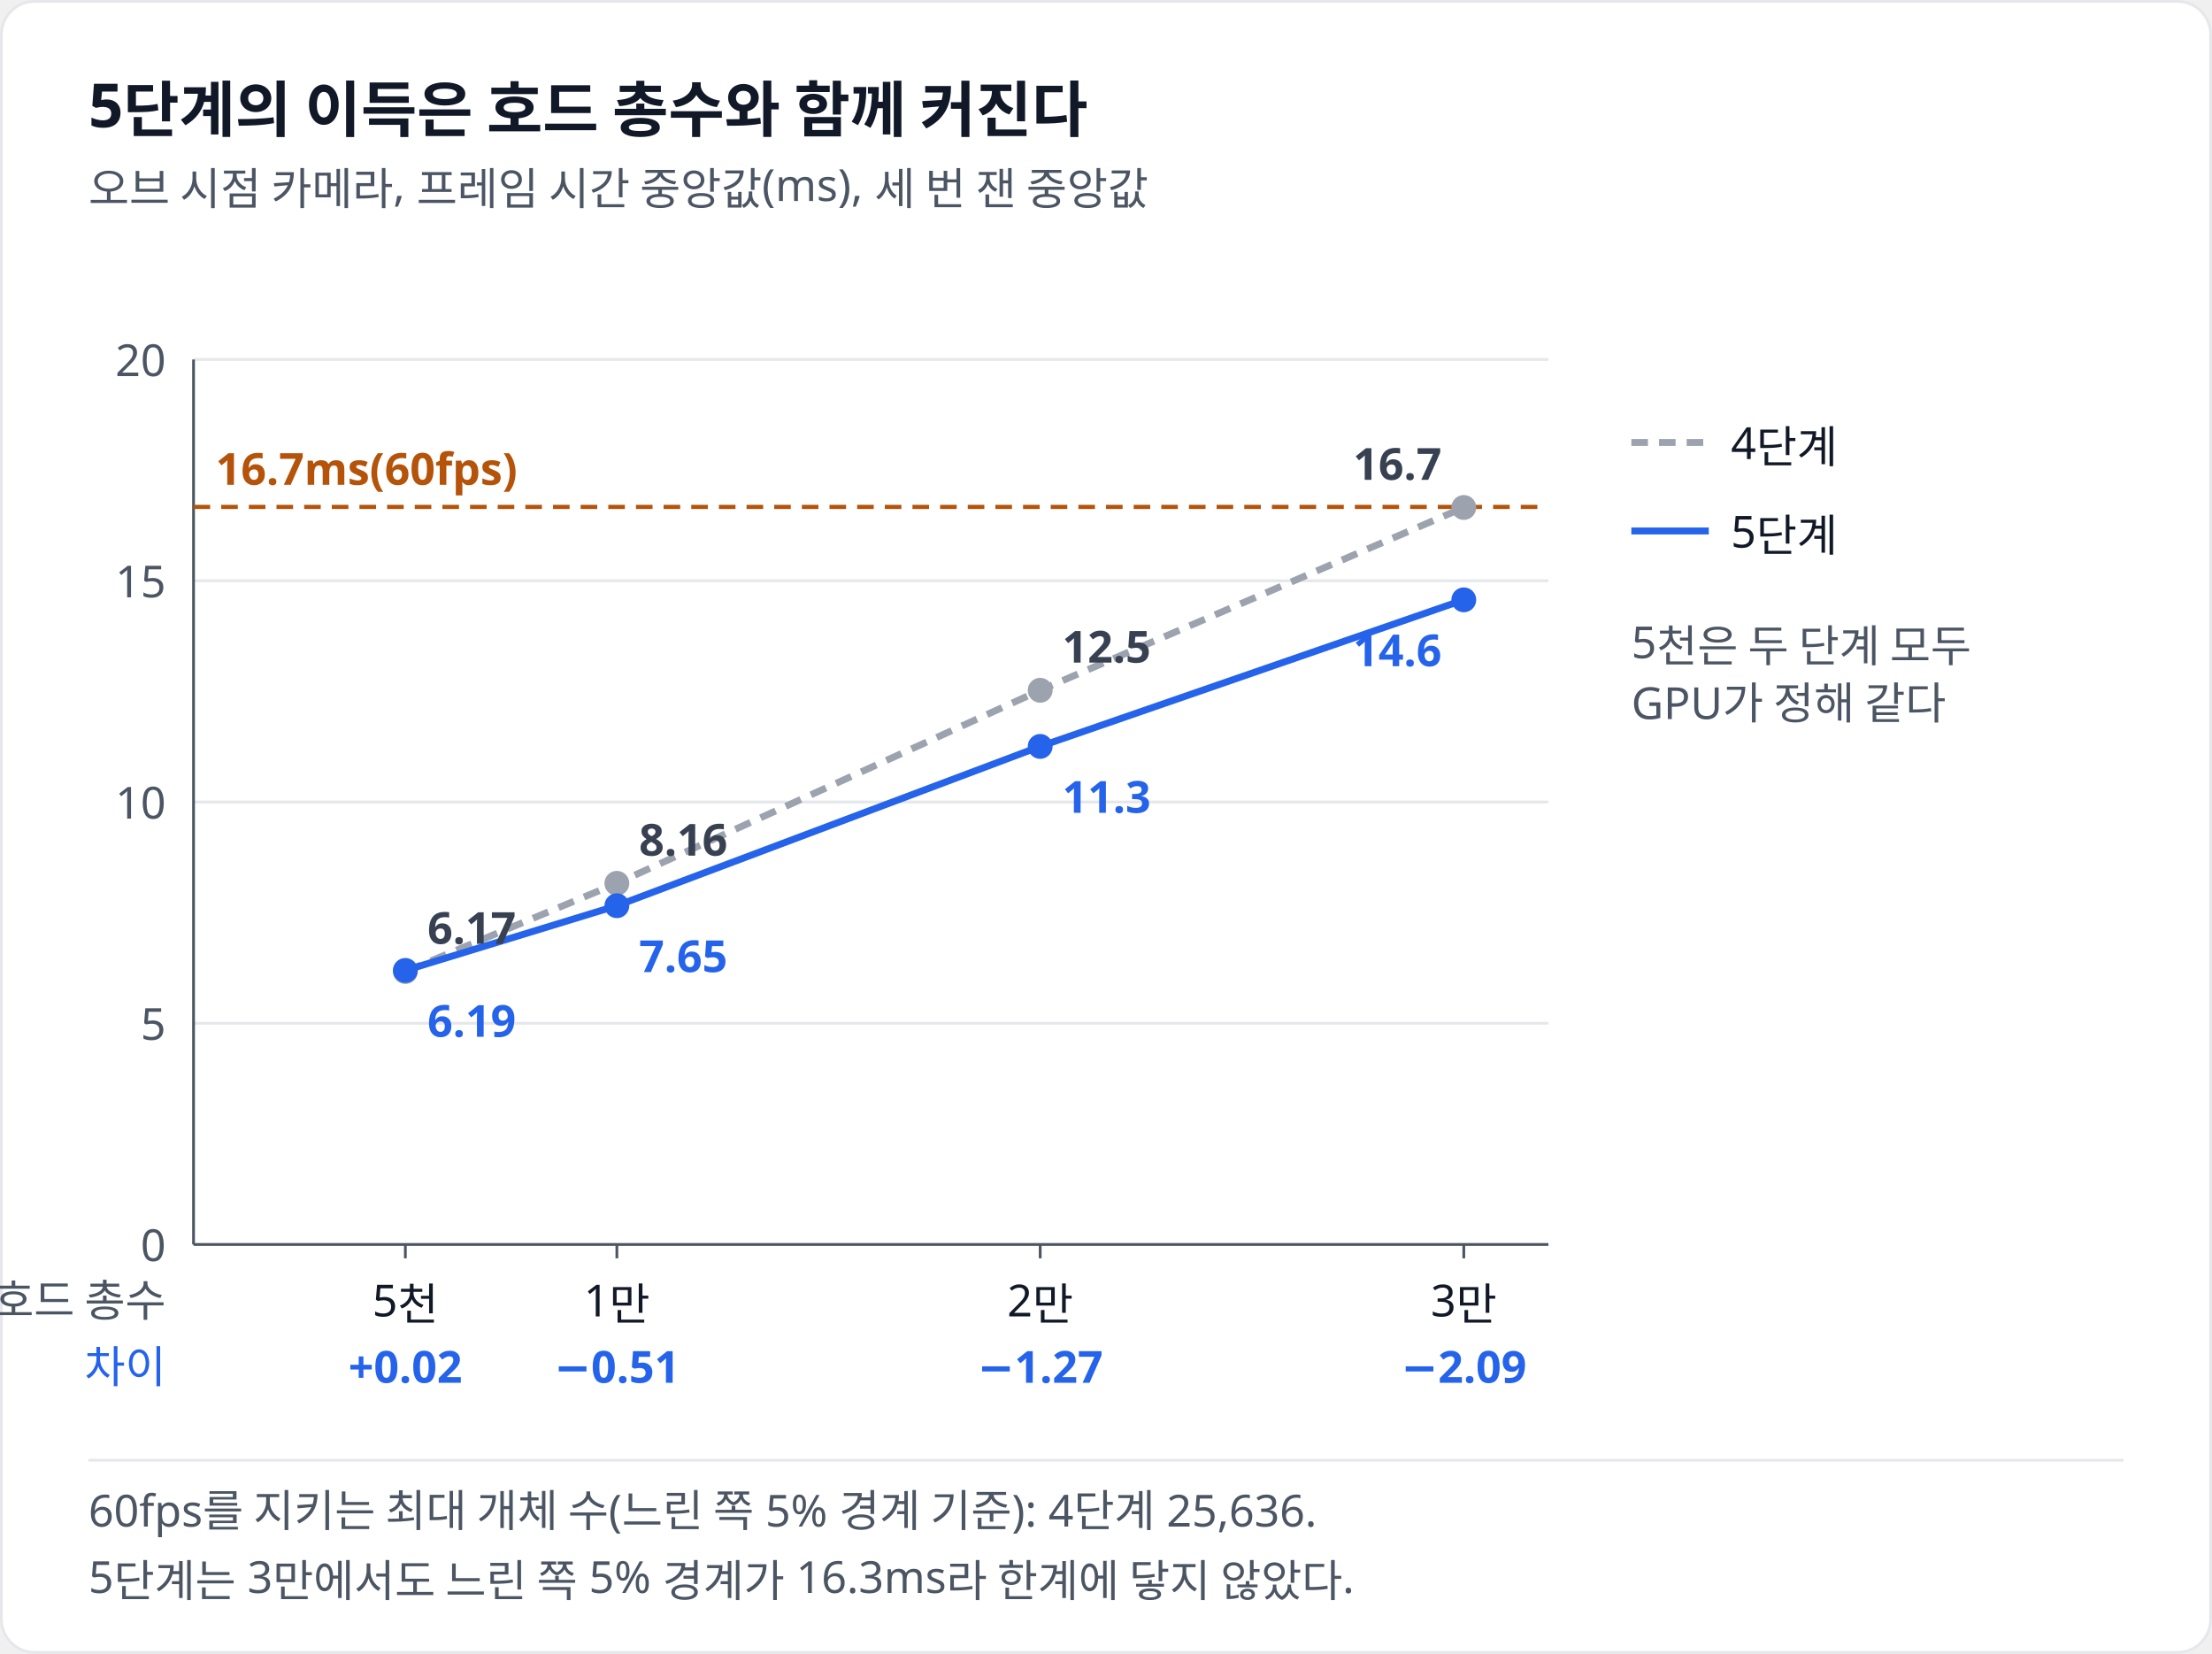
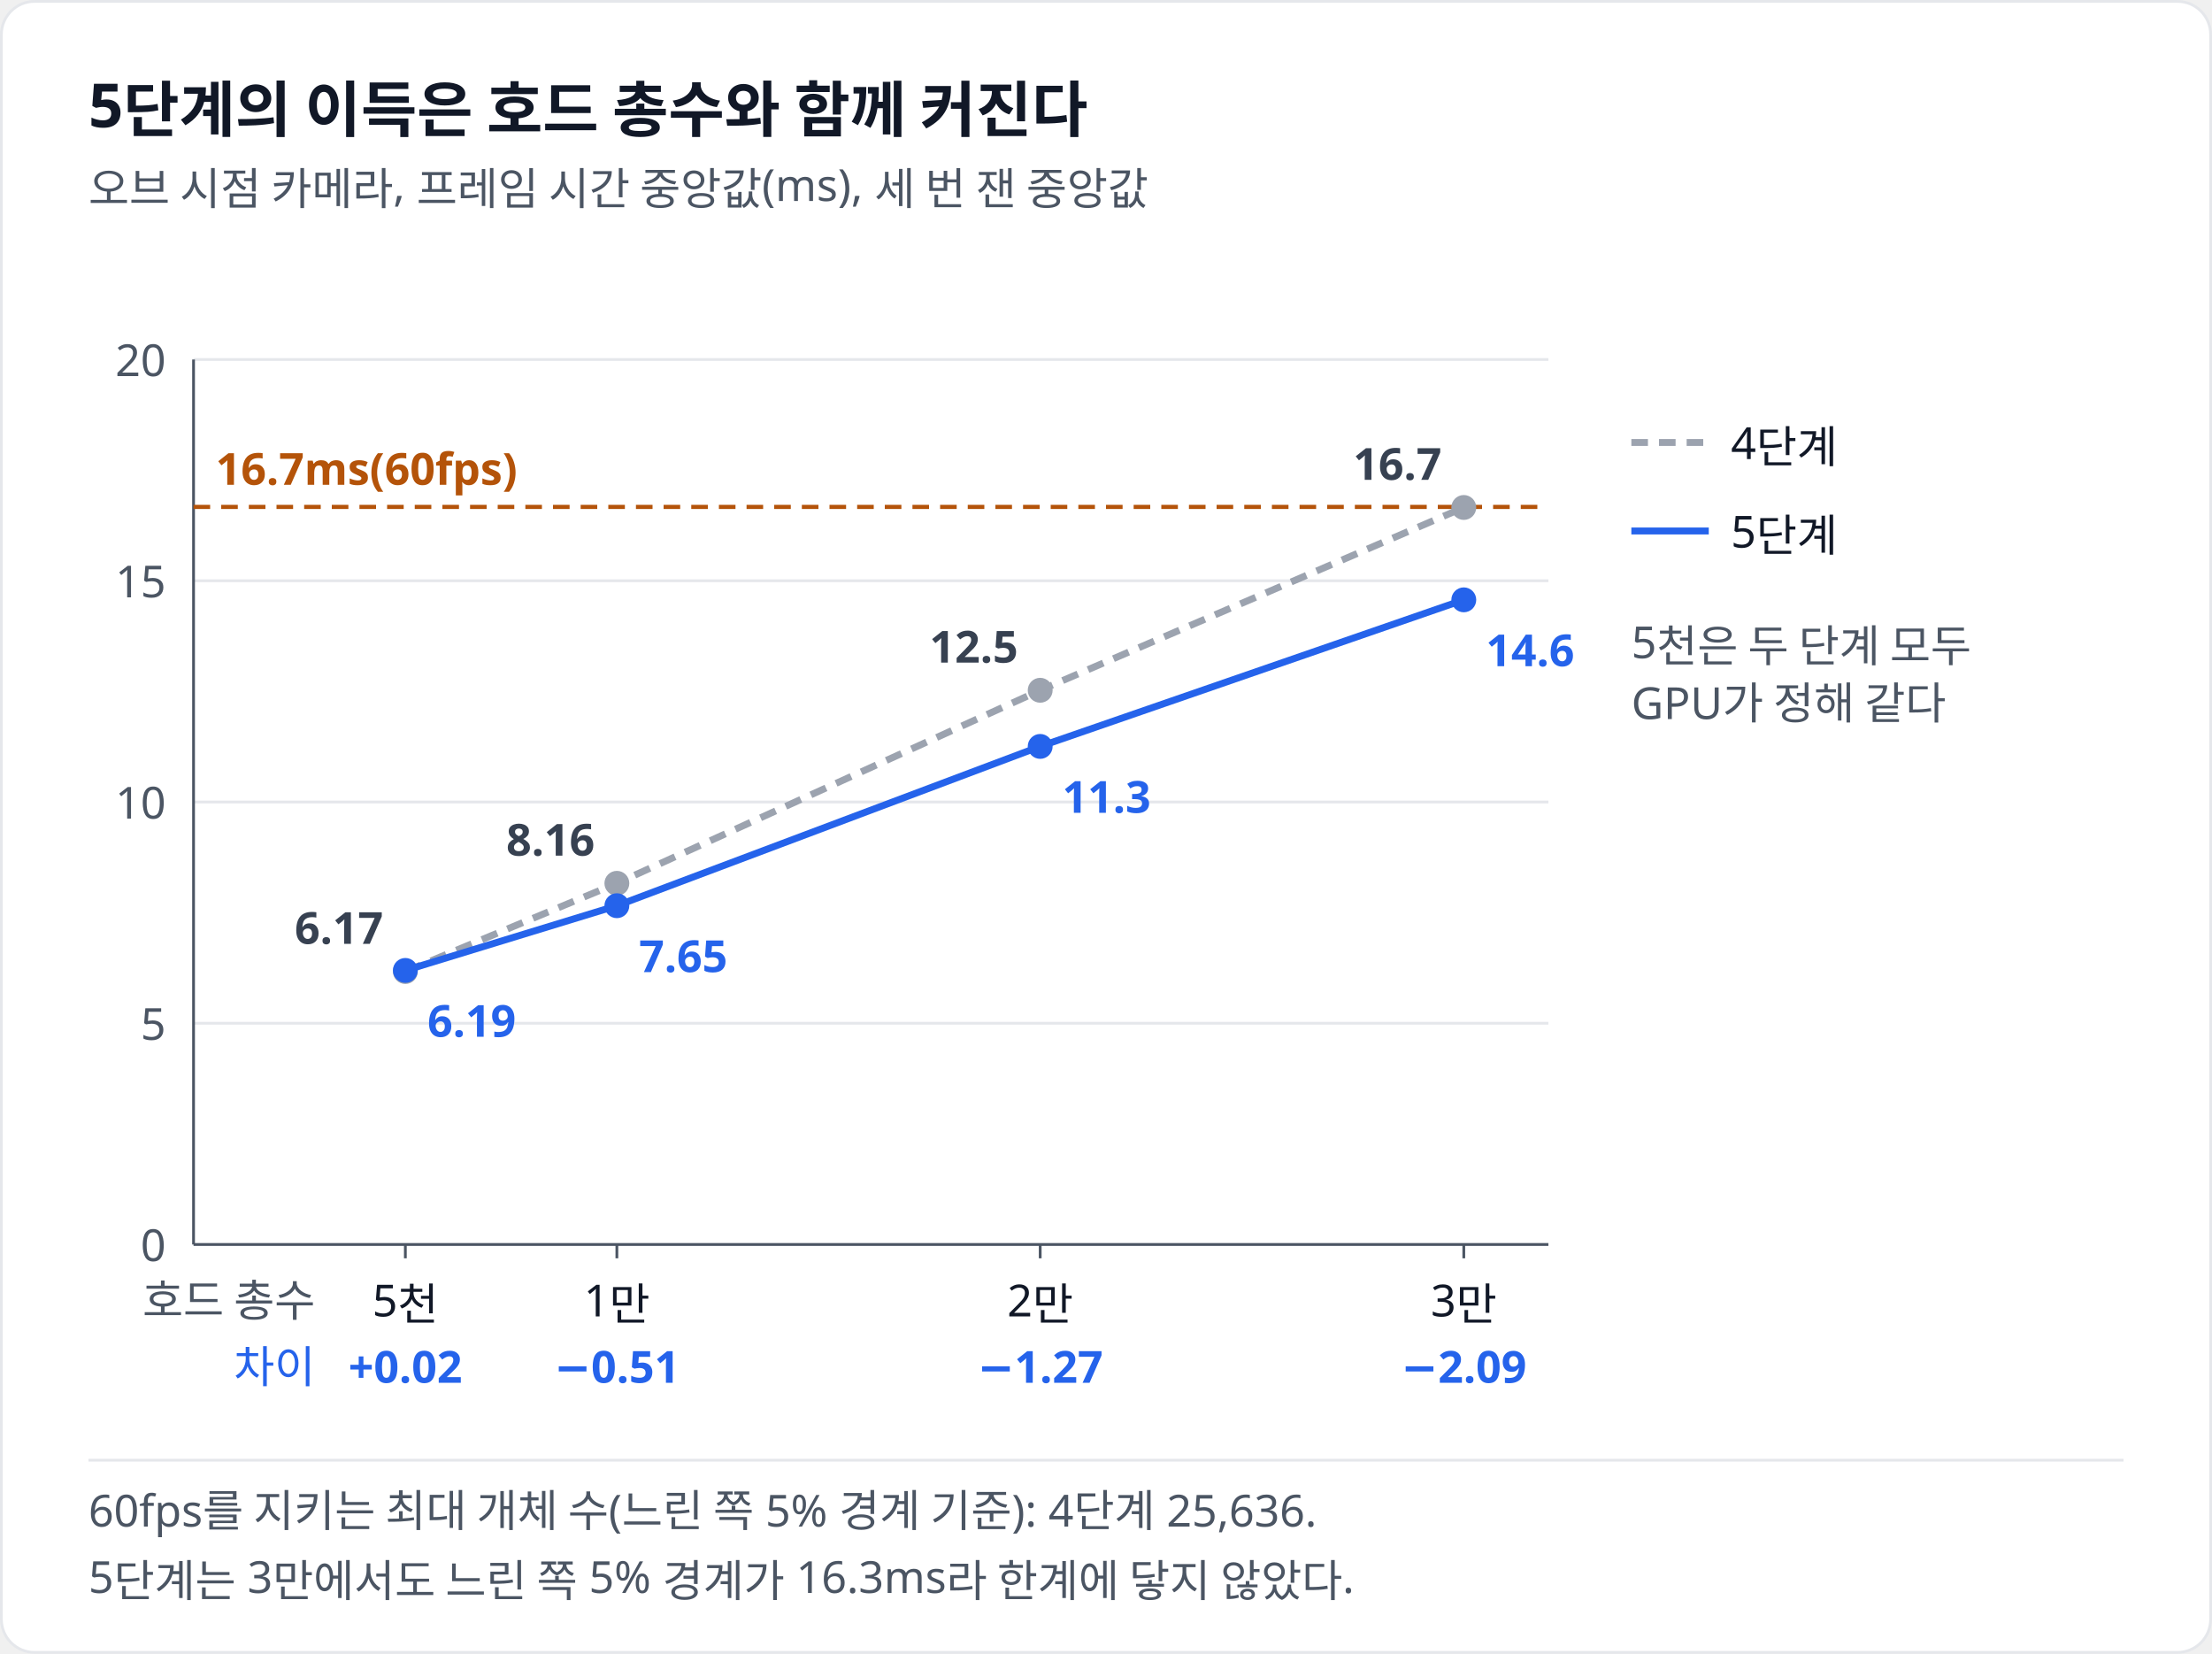
<svg xmlns="http://www.w3.org/2000/svg" width="800" height="598" viewBox="0 0 800 598" font-family="Malgun Gothic, Apple SD Gothic Neo, Noto Sans KR, Segoe UI, sans-serif" font-size="16" fill="#111827">
  <rect x="0.5" y="0.5" width="799" height="597" rx="12" fill="#ffffff" stroke="#e5e7eb" />
  <text x="32" y="46" font-size="22" font-weight="700">5단계의 이득은 호드 총수와 함께 커진다</text>
  <text x="32" y="74" font-size="16" fill="#4b5563">오브 시점 카메라, 프레임 시간 중앙값(ms), 세 번 잰 중앙값</text>
  <line x1="70" y1="450.0" x2="560" y2="450.0" stroke="#e5e7eb" />
  <text x="60" y="456.0" text-anchor="end" font-size="16" fill="#4b5563">0</text>
  <line x1="70" y1="370.0" x2="560" y2="370.0" stroke="#e5e7eb" />
  <text x="60" y="376.0" text-anchor="end" font-size="16" fill="#4b5563">5</text>
  <line x1="70" y1="290.0" x2="560" y2="290.0" stroke="#e5e7eb" />
  <text x="60" y="296.0" text-anchor="end" font-size="16" fill="#4b5563">10</text>
  <line x1="70" y1="210.0" x2="560" y2="210.0" stroke="#e5e7eb" />
  <text x="60" y="216.0" text-anchor="end" font-size="16" fill="#4b5563">15</text>
  <line x1="70" y1="130.0" x2="560" y2="130.0" stroke="#e5e7eb" />
  <text x="60" y="136.0" text-anchor="end" font-size="16" fill="#4b5563">20</text>
  <line x1="70" y1="450" x2="560" y2="450" stroke="#4b5563" />
  <line x1="70" y1="130" x2="70" y2="450" stroke="#4b5563" />
  <line x1="70" y1="183.3" x2="560" y2="183.3" stroke="#b45309" stroke-dasharray="6 4" stroke-width="1.5" />
  <text x="78" y="175.3" font-size="16" font-weight="700" fill="#b45309">16.7ms(60fps)</text>
  <polyline points="146.6,351.3 223.1,319.4 376.2,249.6 529.4,183.5" fill="none" stroke="#9ca3af" stroke-width="2.5" stroke-dasharray="6 4" />
  <circle cx="146.6" cy="351.3" r="4.5" fill="#9ca3af" />
  <circle cx="223.1" cy="319.4" r="4.5" fill="#9ca3af" />
  <circle cx="376.2" cy="249.6" r="4.5" fill="#9ca3af" />
  <circle cx="529.4" cy="183.5" r="4.5" fill="#9ca3af" />
  <polyline points="146.6,350.9 223.1,327.5 376.2,269.9 529.4,216.9" fill="none" stroke="#2563eb" stroke-width="2.5" />
  <circle cx="146.6" cy="350.9" r="4.5" fill="#2563eb" />
  <circle cx="223.1" cy="327.5" r="4.5" fill="#2563eb" />
  <circle cx="376.2" cy="269.9" r="4.5" fill="#2563eb" />
  <circle cx="529.4" cy="216.9" r="4.5" fill="#2563eb" />
-   <text x="154.6" y="341.3" text-anchor="start" font-size="16" font-weight="700" fill="#374151">6.17</text>
+   <text x="138.6" y="341.3" text-anchor="end" font-size="16" font-weight="700" fill="#374151">6.17</text>
  <text x="154.6" y="374.9" text-anchor="start" font-size="16" font-weight="700" fill="#2563eb">6.19</text>
-   <text x="231.1" y="309.4" text-anchor="start" font-size="16" font-weight="700" fill="#374151">8.16</text>
+   <text x="215.1" y="309.4" text-anchor="end" font-size="16" font-weight="700" fill="#374151">8.16</text>
  <text x="231.1" y="351.5" text-anchor="start" font-size="16" font-weight="700" fill="#2563eb">7.65</text>
-   <text x="384.2" y="239.6" text-anchor="start" font-size="16" font-weight="700" fill="#374151">12.5</text>
+   <text x="368.2" y="239.6" text-anchor="end" font-size="16" font-weight="700" fill="#374151">12.5</text>
  <text x="384.2" y="293.9" text-anchor="start" font-size="16" font-weight="700" fill="#2563eb">11.3</text>
  <text x="521.4" y="173.5" text-anchor="end" font-size="16" font-weight="700" fill="#374151">16.7</text>
-   <text x="521.4" y="240.9" text-anchor="end" font-size="16" font-weight="700" fill="#2563eb">14.6</text>
-   <text x="60" y="476" text-anchor="end" font-size="16" fill="#4b5563">호드 총수</text>
-   <text x="60" y="500" text-anchor="end" font-size="16" fill="#2563eb">차이</text>
+   <text x="537.4" y="240.9" text-anchor="start" font-size="16" font-weight="700" fill="#2563eb">14.6</text>
+   <text x="114" y="476" text-anchor="end" font-size="16" fill="#4b5563">호드 총수</text>
+   <text x="114" y="500" text-anchor="end" font-size="16" fill="#2563eb">차이</text>
  <line x1="146.6" y1="450" x2="146.6" y2="455" stroke="#4b5563" />
  <text x="146.6" y="476" text-anchor="middle" font-size="16">5천</text>
  <text x="146.6" y="500" text-anchor="middle" font-size="16" font-weight="700" fill="#2563eb">+0.02</text>
  <line x1="223.1" y1="450" x2="223.1" y2="455" stroke="#4b5563" />
  <text x="223.1" y="476" text-anchor="middle" font-size="16">1만</text>
  <text x="223.1" y="500" text-anchor="middle" font-size="16" font-weight="700" fill="#2563eb">−0.51</text>
  <line x1="376.2" y1="450" x2="376.2" y2="455" stroke="#4b5563" />
  <text x="376.2" y="476" text-anchor="middle" font-size="16">2만</text>
  <text x="376.2" y="500" text-anchor="middle" font-size="16" font-weight="700" fill="#2563eb">−1.27</text>
  <line x1="529.4" y1="450" x2="529.4" y2="455" stroke="#4b5563" />
  <text x="529.4" y="476" text-anchor="middle" font-size="16">3만</text>
  <text x="529.4" y="500" text-anchor="middle" font-size="16" font-weight="700" fill="#2563eb">−2.09</text>
  <line x1="590" y1="160" x2="618" y2="160" stroke="#9ca3af" stroke-width="2.5" stroke-dasharray="6 4" />
  <text x="626" y="166" font-size="16">4단계</text>
  <line x1="590" y1="192" x2="618" y2="192" stroke="#2563eb" stroke-width="2.5" />
  <text x="626" y="198" font-size="16">5단계</text>
  <text x="590" y="238" font-size="16" fill="#4b5563">5천은 두 단계 모두</text>
  <text x="590" y="260" font-size="16" fill="#4b5563">GPU가 정해 같다</text>
  <line x1="32" y1="528" x2="768" y2="528" stroke="#e5e7eb" />
  <text x="32" y="552" font-size="16" fill="#4b5563">60fps를 지키는 최대 개체 수(느린 쪽 5% 경계 기준): 4단계 25,636.</text>
  <text x="32" y="576" font-size="16" fill="#4b5563">5단계는 3만에서도 느린 쪽 5% 경계가 16.3ms라 한계에 닿지 않았다.</text>
</svg>
